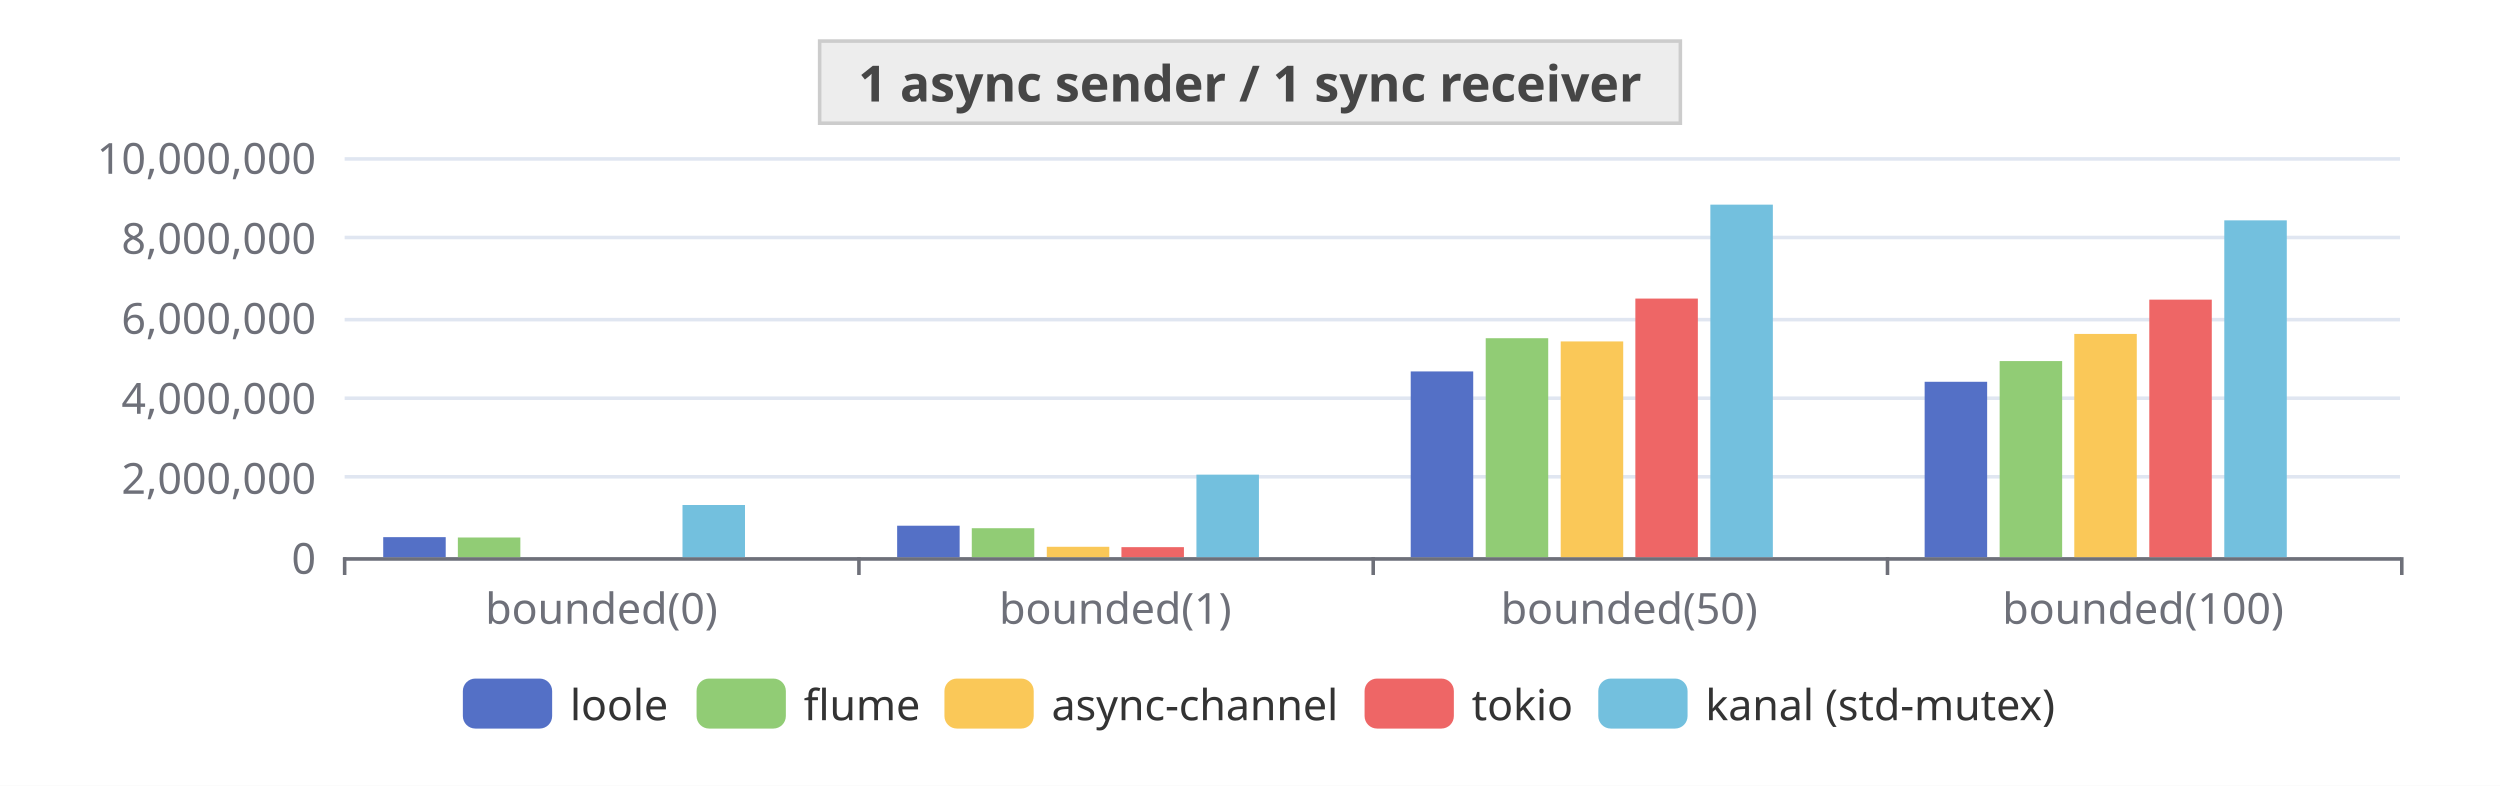
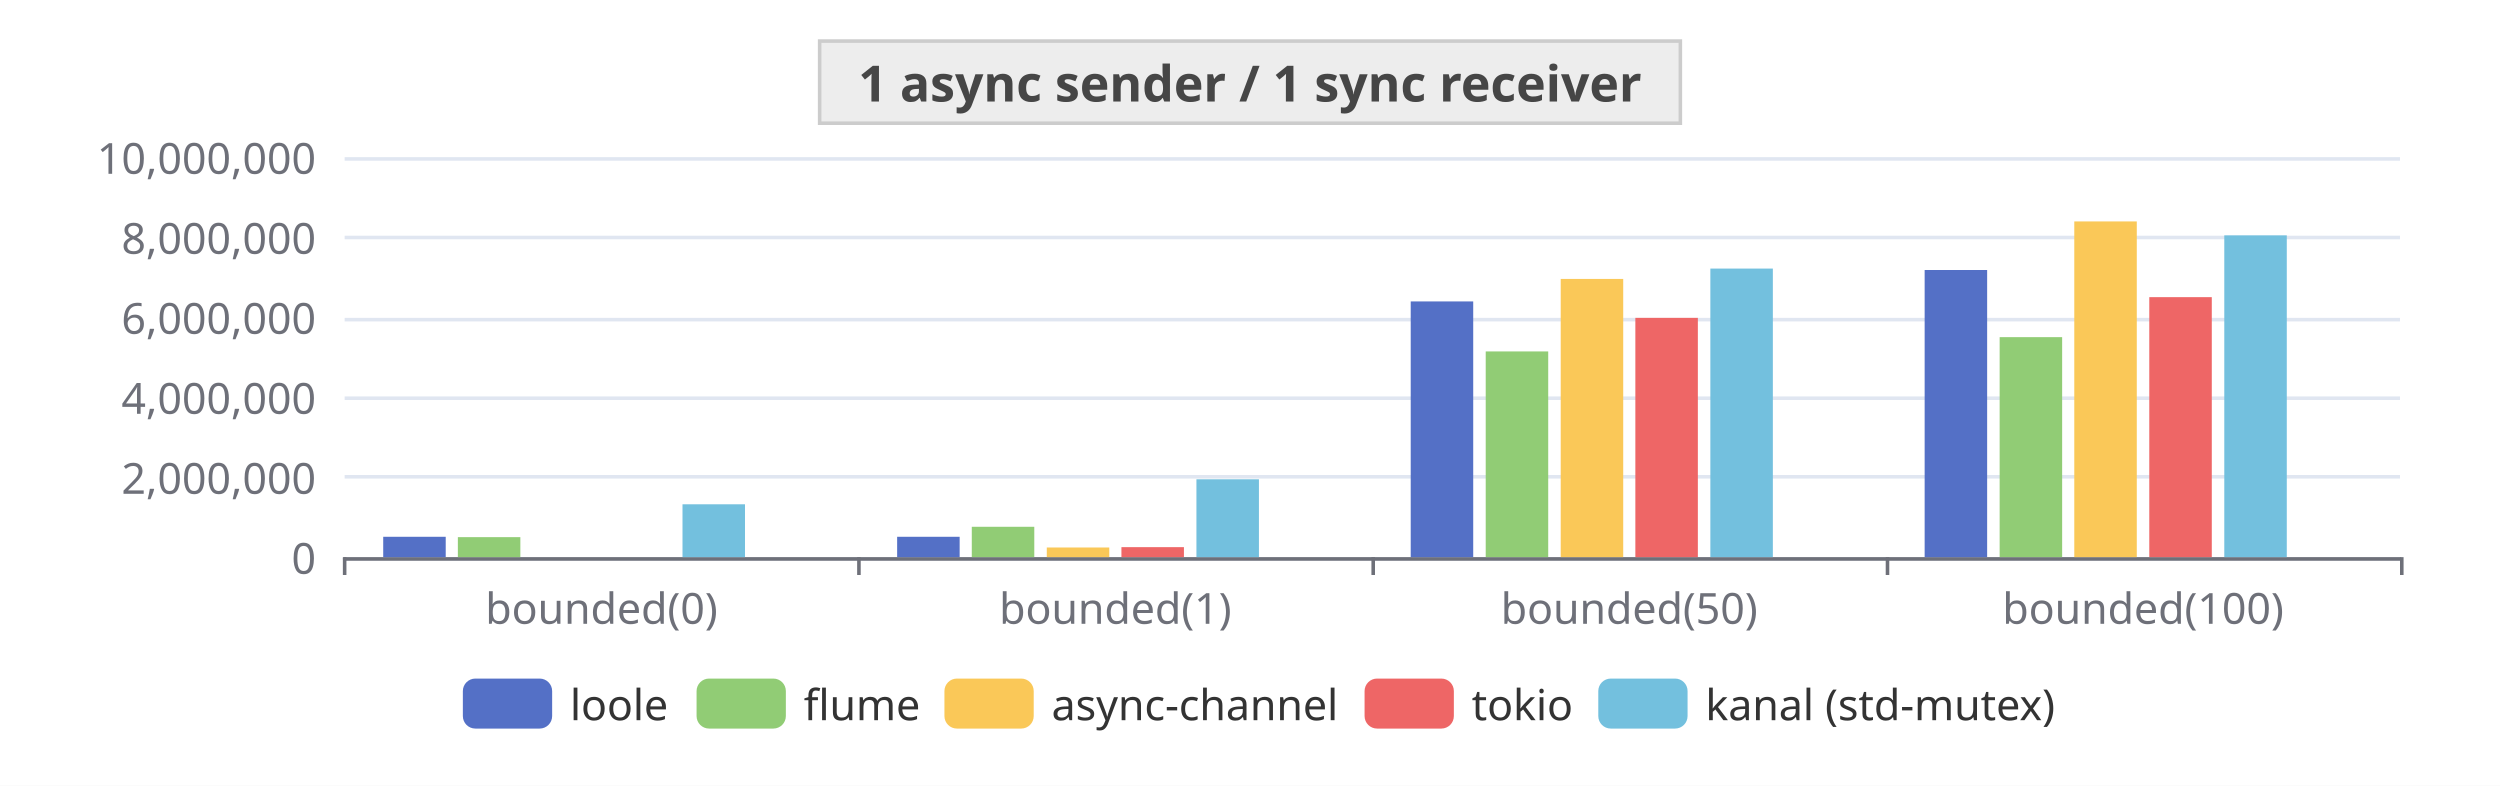
<svg xmlns="http://www.w3.org/2000/svg" width="700" height="220" version="1.1" baseProfile="full" viewBox="0 0 700 220">
  <rect width="700" height="220" x="0" y="0" id="0" fill="white" />
  <path d="M96.5 156.5L672 156.5" fill="none" stroke="#E0E6F1" />
  <path d="M96.5 133.5L672 133.5" fill="none" stroke="#E0E6F1" />
  <path d="M96.5 111.5L672 111.5" fill="none" stroke="#E0E6F1" />
  <path d="M96.5 89.5L672 89.5" fill="none" stroke="#E0E6F1" />
  <path d="M96.5 66.5L672 66.5" fill="none" stroke="#E0E6F1" />
  <path d="M96.5 44.5L672 44.5" fill="none" stroke="#E0E6F1" />
  <path d="M96.5 156.5L672 156.5" fill="none" stroke="#6E7079" stroke-linecap="round" />
  <path d="M96.5 156L96.5 161" fill="none" stroke="#6E7079" />
  <path d="M240.5 156L240.5 161" fill="none" stroke="#6E7079" />
  <path d="M384.5 156L384.5 161" fill="none" stroke="#6E7079" />
  <path d="M528.5 156L528.5 161" fill="none" stroke="#6E7079" />
  <path d="M672.5 156L672.5 161" fill="none" stroke="#6E7079" />
  <text dominant-baseline="central" text-anchor="end" style="font-size:12px;font-family:sans-serif;" transform="translate(88.48 156)" fill="#6E7079">0</text>
  <text dominant-baseline="central" text-anchor="end" style="font-size:12px;font-family:sans-serif;" transform="translate(88.48 133.6)" fill="#6E7079">2,000,000</text>
  <text dominant-baseline="central" text-anchor="end" style="font-size:12px;font-family:sans-serif;" transform="translate(88.48 111.2)" fill="#6E7079">4,000,000</text>
  <text dominant-baseline="central" text-anchor="end" style="font-size:12px;font-family:sans-serif;" transform="translate(88.48 88.8)" fill="#6E7079">6,000,000</text>
  <text dominant-baseline="central" text-anchor="end" style="font-size:12px;font-family:sans-serif;" transform="translate(88.48 66.4)" fill="#6E7079">8,000,000</text>
  <text dominant-baseline="central" text-anchor="end" style="font-size:12px;font-family:sans-serif;" transform="translate(88.48 44)" fill="#6E7079">10,000,000</text>
  <text dominant-baseline="central" text-anchor="middle" style="font-size:12px;font-family:sans-serif;" y="6" transform="translate(168.42 164)" fill="#6E7079">bounded(0)</text>
  <text dominant-baseline="central" text-anchor="middle" style="font-size:12px;font-family:sans-serif;" y="6" transform="translate(312.3 164)" fill="#6E7079">bounded(1)</text>
  <text dominant-baseline="central" text-anchor="middle" style="font-size:12px;font-family:sans-serif;" y="6" transform="translate(456.18 164)" fill="#6E7079">bounded(50)</text>
  <text dominant-baseline="central" text-anchor="middle" style="font-size:12px;font-family:sans-serif;" y="6" transform="translate(600.06 164)" fill="#6E7079">bounded(100)</text>
-   <path d="M107.3 156l17.5 0l0 -5.6l-17.5 0Z" fill="#5470c6" />
-   <path d="M251.2 156l17.5 0l0 -8.8l-17.5 0Z" fill="#5470c6" />
-   <path d="M395 156l17.5 0l0 -52l-17.5 0Z" fill="#5470c6" />
-   <path d="M538.9 156l17.5 0l0 -49.1l-17.5 0Z" fill="#5470c6" />
-   <path d="M128.2 156l17.5 0l0 -5.5l-17.5 0Z" fill="#91cc75" />
-   <path d="M272.1 156l17.5 0l0 -8.1l-17.5 0Z" fill="#91cc75" />
-   <path d="M416 156l17.5 0l0 -61.3l-17.5 0Z" fill="#91cc75" />
-   <path d="M559.9 156l17.5 0l0 -54.9l-17.5 0Z" fill="#91cc75" />
+   <path d="M107.3 156l17.5 0l0 -5.7l-17.5 0Z" fill="#5470c6" />
+   <path d="M251.2 156l17.5 0l0 -5.7l-17.5 0Z" fill="#5470c6" />
+   <path d="M395 156l17.5 0l0 -71.6l-17.5 0Z" fill="#5470c6" />
+   <path d="M538.9 156l17.5 0l0 -80.4l-17.5 0Z" fill="#5470c6" />
+   <path d="M128.2 156l17.5 0l0 -5.6l-17.5 0Z" fill="#91cc75" />
+   <path d="M272.1 156l17.5 0l0 -8.5l-17.5 0Z" fill="#91cc75" />
+   <path d="M416 156l17.5 0l0 -57.6l-17.5 0Z" fill="#91cc75" />
+   <path d="M559.9 156l17.5 0l0 -61.6l-17.5 0Z" fill="#91cc75" />
  <path d="M149.2 156l17.5 0l0 0l-17.5 0Z" fill="#fac858" />
-   <path d="M293.1 156l17.5 0l0 -2.9l-17.5 0Z" fill="#fac858" />
-   <path d="M437 156l17.5 0l0 -60.4l-17.5 0Z" fill="#fac858" />
-   <path d="M580.8 156l17.5 0l0 -62.5l-17.5 0Z" fill="#fac858" />
+   <path d="M293.1 156l17.5 0l0 -2.7l-17.5 0Z" fill="#fac858" />
+   <path d="M437 156l17.5 0l0 -77.9l-17.5 0Z" fill="#fac858" />
+   <path d="M580.8 156l17.5 0l0 -94l-17.5 0Z" fill="#fac858" />
  <path d="M170.2 156l17.5 0l0 0l-17.5 0Z" fill="#ee6666" />
  <path d="M314 156l17.5 0l0 -2.8l-17.5 0Z" fill="#ee6666" />
-   <path d="M457.9 156l17.5 0l0 -72.4l-17.5 0Z" fill="#ee6666" />
-   <path d="M601.8 156l17.5 0l0 -72.1l-17.5 0Z" fill="#ee6666" />
-   <path d="M191.1 156l17.5 0l0 -14.6l-17.5 0Z" fill="#73c0de" />
-   <path d="M335 156l17.5 0l0 -23.1l-17.5 0Z" fill="#73c0de" />
-   <path d="M478.9 156l17.5 0l0 -98.7l-17.5 0Z" fill="#73c0de" />
-   <path d="M622.8 156l17.5 0l0 -94.3l-17.5 0Z" fill="#73c0de" />
+   <path d="M457.9 156l17.5 0l0 -67l-17.5 0Z" fill="#ee6666" />
+   <path d="M601.8 156l17.5 0l0 -72.8l-17.5 0Z" fill="#ee6666" />
+   <path d="M191.1 156l17.5 0l0 -14.8l-17.5 0Z" fill="#73c0de" />
+   <path d="M335 156l17.5 0l0 -21.8l-17.5 0Z" fill="#73c0de" />
+   <path d="M478.9 156l17.5 0l0 -80.8l-17.5 0Z" fill="#73c0de" />
+   <path d="M622.8 156l17.5 0l0 -90.1l-17.5 0Z" fill="#73c0de" />
  <path d="M212.1 156l17.5 0l0 0l-17.5 0Z" fill="#3ba272" />
  <path d="M356 156l17.5 0l0 0l-17.5 0Z" fill="#3ba272" />
  <path d="M499.9 156l17.5 0l0 0l-17.5 0Z" fill="#3ba272" />
  <path d="M643.7 156l17.5 0l0 0l-17.5 0Z" fill="#3ba272" />
  <path d="M-5 -5l450.8 0l0 24l-450.8 0Z" transform="translate(129.6 190)" fill="rgb(0,0,0)" fill-opacity="0" stroke="#ccc" stroke-width="0" />
  <path d="M3.5 0L21.5 0A3.5 3.5 0 0 1 25 3.5L25 10.5A3.5 3.5 0 0 1 21.5 14L3.5 14A3.5 3.5 0 0 1 0 10.5L0 3.5A3.5 3.5 0 0 1 3.5 0" transform="translate(129.6 190)" fill="#5470c6" />
  <text dominant-baseline="central" text-anchor="start" style="font-size:12px;font-family:sans-serif;" x="30" y="7" transform="translate(129.6 190)" fill="#333">loole</text>
  <path d="M3.5 0L21.5 0A3.5 3.5 0 0 1 25 3.5L25 10.5A3.5 3.5 0 0 1 21.5 14L3.5 14A3.5 3.5 0 0 1 0 10.5L0 3.5A3.5 3.5 0 0 1 3.5 0" transform="translate(195.04 190)" fill="#91cc75" />
  <text dominant-baseline="central" text-anchor="start" style="font-size:12px;font-family:sans-serif;" x="30" y="7" transform="translate(195.04 190)" fill="#333">flume</text>
  <path d="M3.5 0L21.5 0A3.5 3.5 0 0 1 25 3.5L25 10.5A3.5 3.5 0 0 1 21.5 14L3.5 14A3.5 3.5 0 0 1 0 10.5L0 3.5A3.5 3.5 0 0 1 3.5 0" transform="translate(264.44 190)" fill="#fac858" />
  <text dominant-baseline="central" text-anchor="start" style="font-size:12px;font-family:sans-serif;" x="30" y="7" transform="translate(264.44 190)" fill="#333">async-channel</text>
  <path d="M3.5 0L21.5 0A3.5 3.5 0 0 1 25 3.5L25 10.5A3.5 3.5 0 0 1 21.5 14L3.5 14A3.5 3.5 0 0 1 0 10.5L0 3.5A3.5 3.5 0 0 1 3.5 0" transform="translate(382.08 190)" fill="#ee6666" />
  <text dominant-baseline="central" text-anchor="start" style="font-size:12px;font-family:sans-serif;" x="30" y="7" transform="translate(382.08 190)" fill="#333">tokio</text>
  <path d="M3.5 0L21.5 0A3.5 3.5 0 0 1 25 3.5L25 10.5A3.5 3.5 0 0 1 21.5 14L3.5 14A3.5 3.5 0 0 1 0 10.5L0 3.5A3.5 3.5 0 0 1 3.5 0" transform="translate(447.52 190)" fill="#73c0de" />
  <text dominant-baseline="central" text-anchor="start" style="font-size:12px;font-family:sans-serif;" xml:space="preserve" x="30" y="7" transform="translate(447.52 190)" fill="#333">kanal (std-mutex)</text>
  <path d="M-120.5 -4.5l241 0l0 23l-241 0Z" transform="translate(350 16)" fill="#ddd8" stroke="#ccc" />
  <text dominant-baseline="central" text-anchor="middle" style="font-size:14px;font-family:sans-serif;font-weight:bold;" xml:space="preserve" y="7" transform="translate(350 16)" fill="#464646">1 async sender / 1 sync receiver</text>
</svg>
